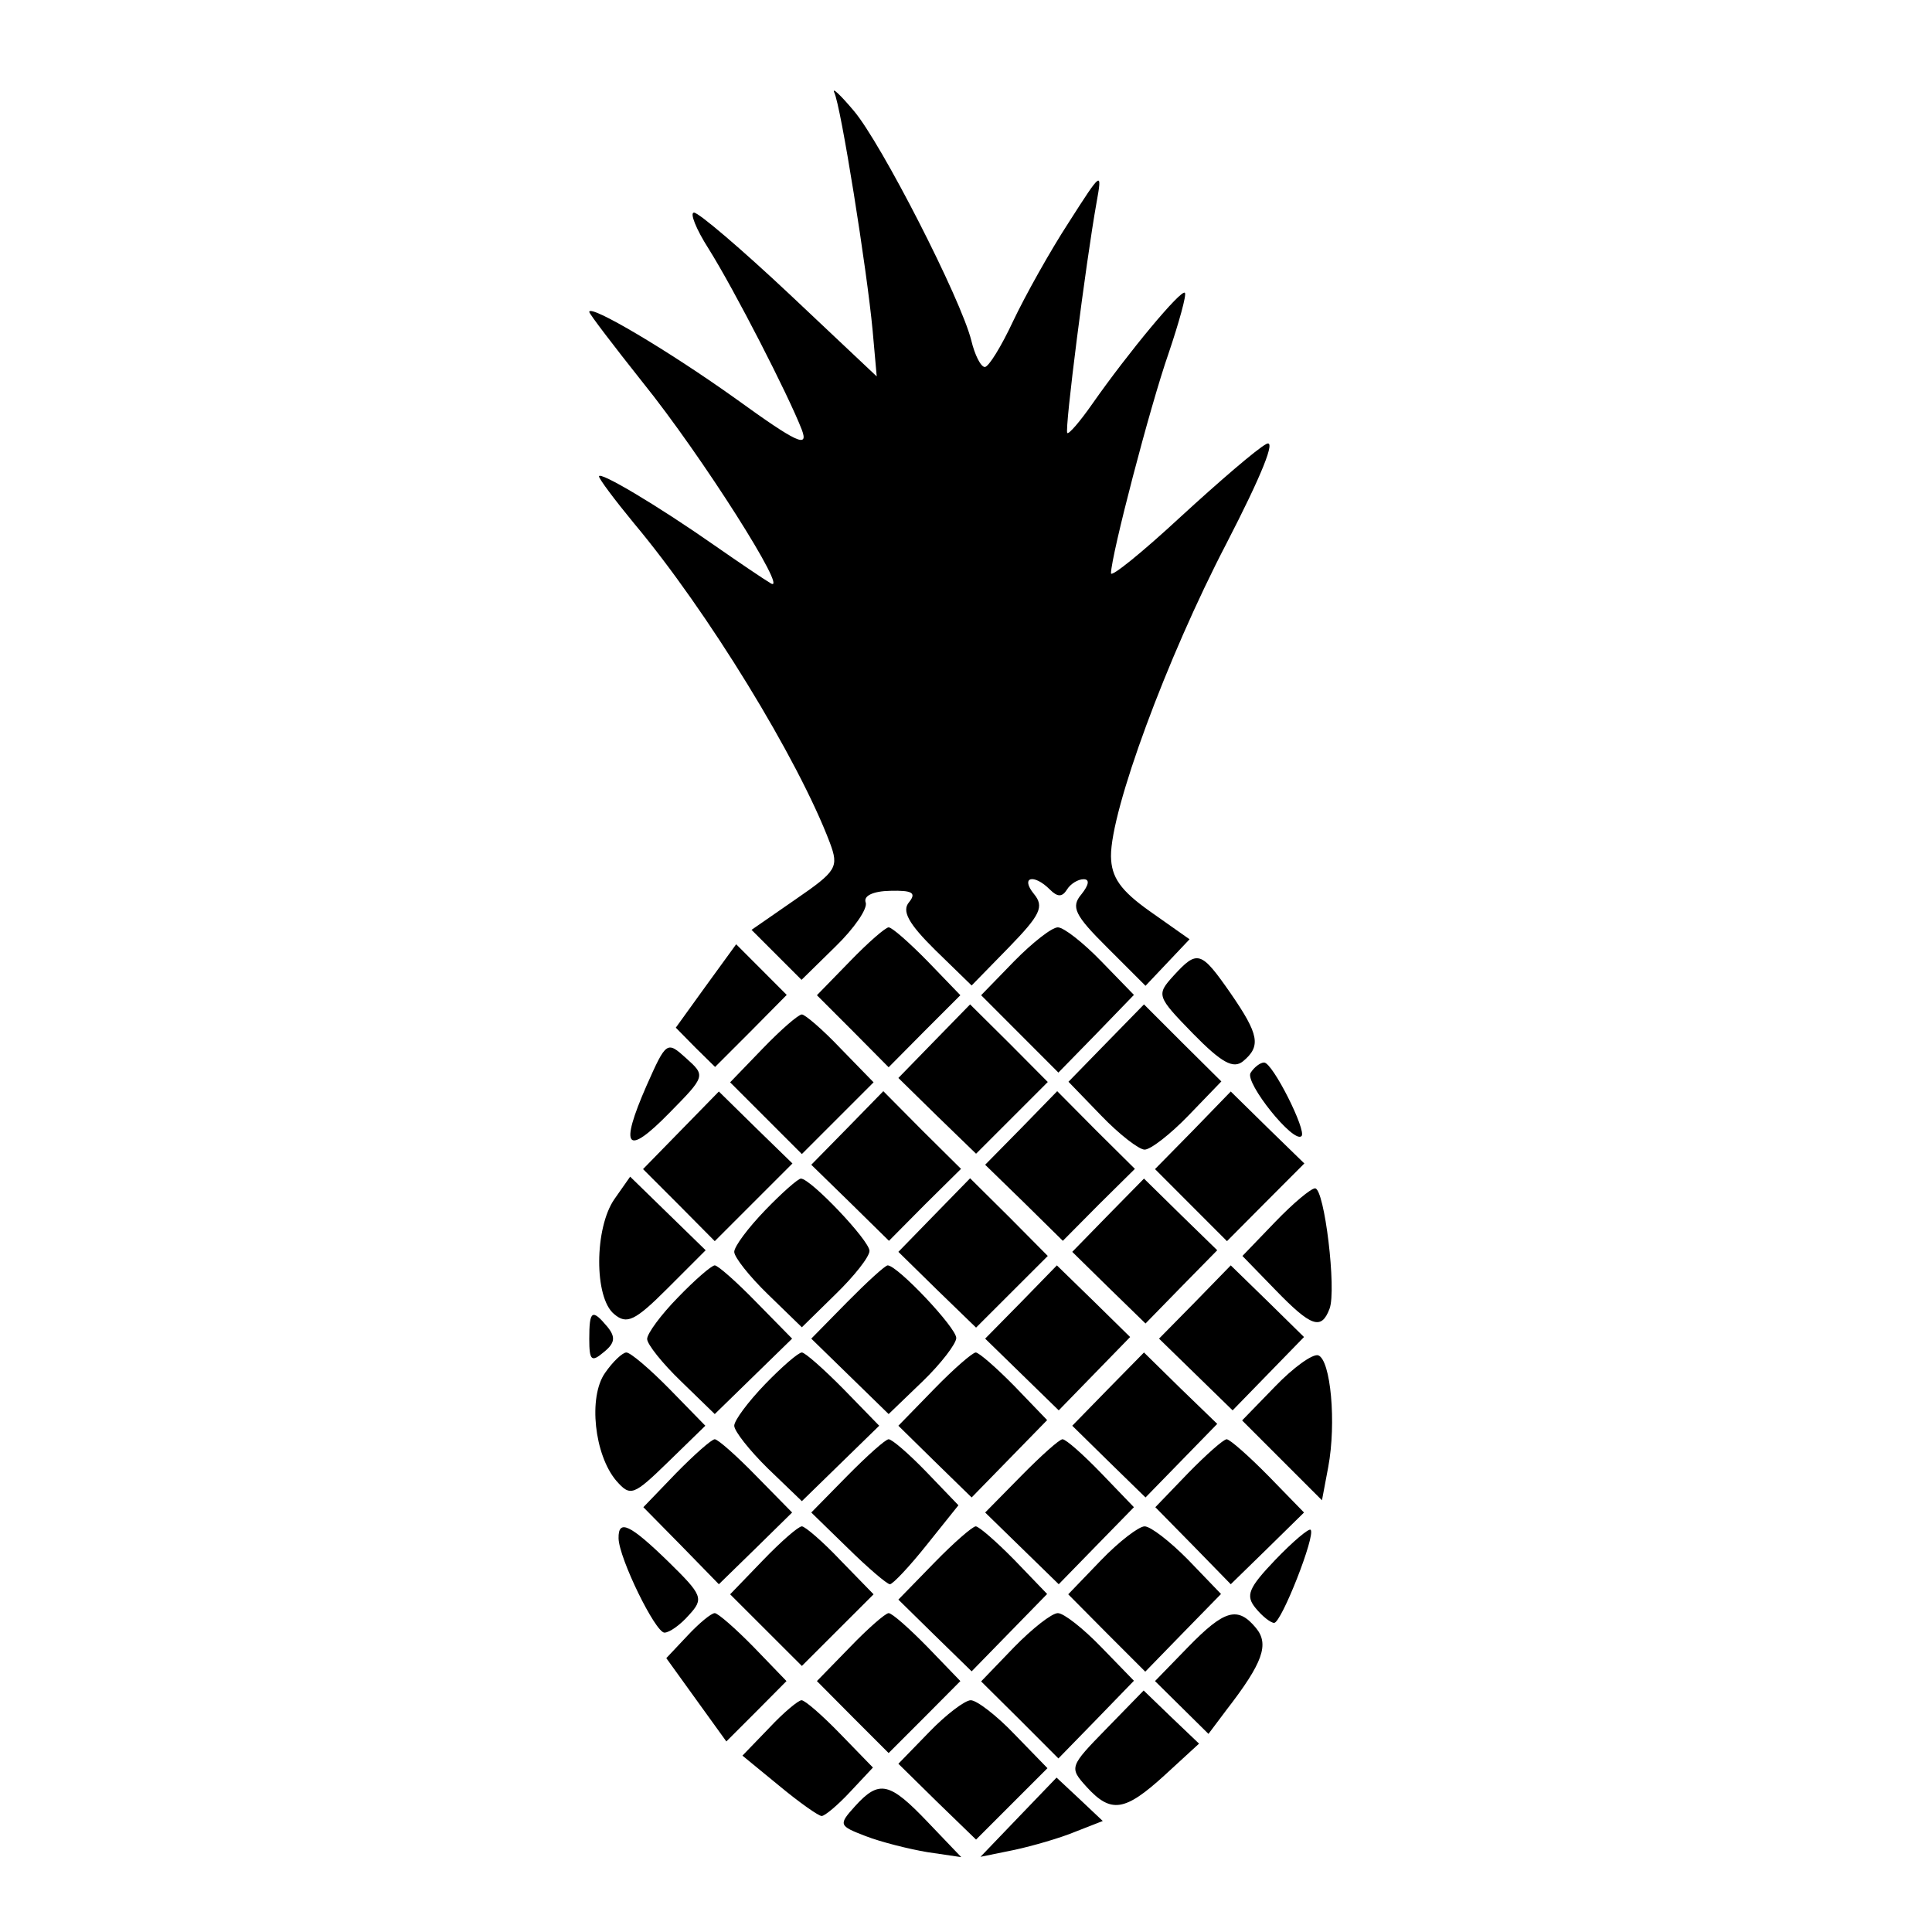
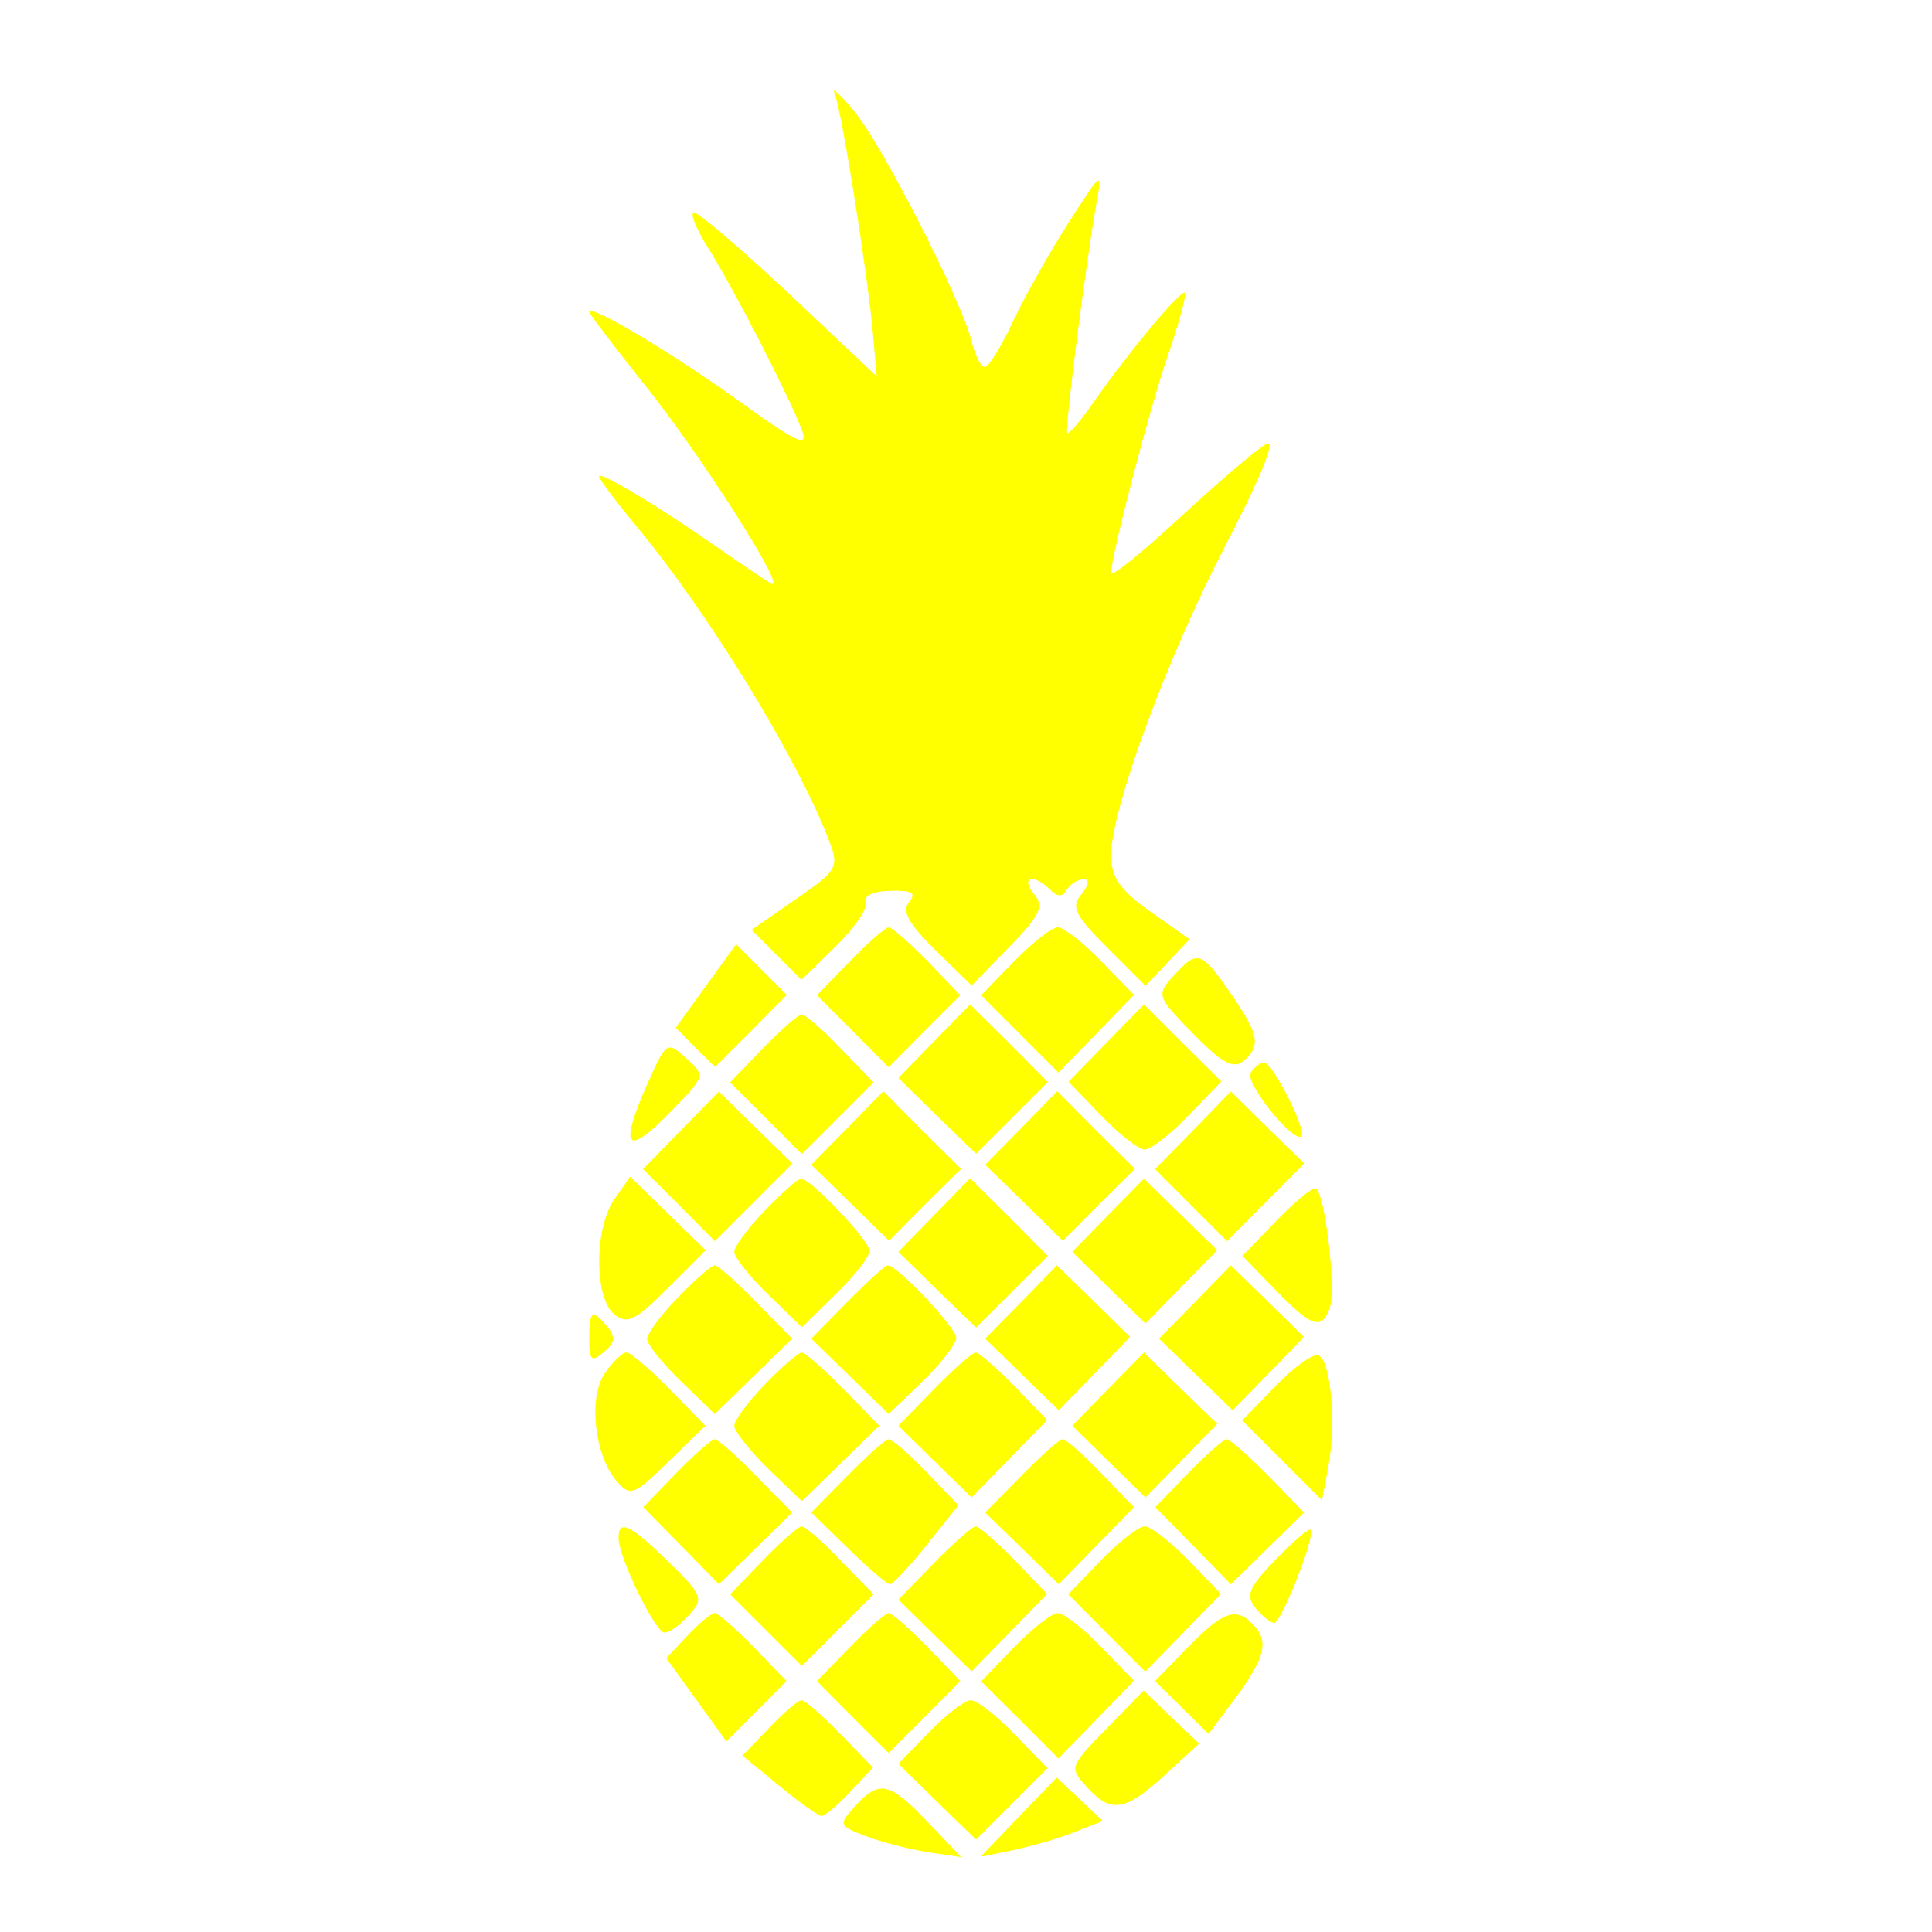
<svg xmlns="http://www.w3.org/2000/svg" width="24px" height="24px" viewBox="0 0 24 24" version="1.1">
  <g id="surface1">
-     <path style=" stroke:none;fill-rule:evenodd;fill:rgb(0%,0%,0%);fill-opacity:1;" d="M 10.363 1.148 C 10.445 1.309 10.77 3.352 10.84 4.105 L 10.891 4.676 L 9.809 3.656 C 9.215 3.098 8.68 2.641 8.621 2.641 C 8.566 2.641 8.645 2.844 8.805 3.094 C 9.121 3.598 9.793 4.906 9.961 5.34 C 10.047 5.57 9.902 5.504 9.145 4.957 C 8.309 4.359 7.32 3.773 7.32 3.875 C 7.32 3.898 7.621 4.293 7.984 4.75 C 8.715 5.656 9.816 7.395 9.574 7.246 C 9.488 7.195 9.176 6.984 8.879 6.777 C 8.164 6.277 7.441 5.848 7.441 5.918 C 7.441 5.949 7.637 6.211 7.875 6.5 C 8.789 7.59 9.914 9.426 10.309 10.469 C 10.422 10.773 10.395 10.82 9.883 11.172 L 9.336 11.551 L 9.957 12.172 L 10.379 11.758 C 10.613 11.531 10.781 11.285 10.754 11.211 C 10.723 11.129 10.844 11.07 11.059 11.066 C 11.332 11.059 11.387 11.09 11.293 11.207 C 11.199 11.316 11.285 11.473 11.617 11.801 L 12.07 12.242 L 12.535 11.766 C 12.926 11.363 12.973 11.262 12.844 11.105 C 12.672 10.895 12.84 10.848 13.043 11.051 C 13.137 11.145 13.195 11.145 13.254 11.051 C 13.297 10.98 13.391 10.922 13.461 10.922 C 13.539 10.922 13.527 10.992 13.434 11.109 C 13.301 11.266 13.348 11.367 13.754 11.77 L 14.23 12.246 L 14.777 11.668 L 14.289 11.324 C 13.918 11.062 13.805 10.898 13.801 10.637 C 13.797 10.066 14.492 8.18 15.234 6.754 C 15.672 5.906 15.859 5.445 15.73 5.516 C 15.617 5.574 15.141 5.984 14.664 6.422 C 14.188 6.863 13.801 7.176 13.801 7.121 C 13.805 6.895 14.285 5.051 14.516 4.391 C 14.648 4 14.742 3.66 14.719 3.637 C 14.672 3.59 14.016 4.379 13.57 5.016 C 13.418 5.234 13.277 5.398 13.258 5.379 C 13.223 5.34 13.488 3.266 13.621 2.52 C 13.695 2.113 13.684 2.125 13.277 2.762 C 13.043 3.121 12.734 3.676 12.586 3.988 C 12.438 4.305 12.281 4.559 12.234 4.559 C 12.184 4.559 12.109 4.41 12.066 4.23 C 11.938 3.715 10.945 1.773 10.605 1.375 C 10.441 1.18 10.332 1.078 10.363 1.148 M 10.559 11.941 L 10.148 12.363 L 10.594 12.809 L 11.039 13.258 L 11.484 12.809 L 11.93 12.363 L 11.523 11.941 C 11.297 11.711 11.082 11.52 11.039 11.52 C 11 11.52 10.781 11.711 10.559 11.941 M 12.598 11.941 L 12.188 12.363 L 13.148 13.324 L 13.617 12.844 L 14.086 12.359 L 13.68 11.941 C 13.457 11.711 13.215 11.52 13.141 11.52 C 13.066 11.52 12.824 11.711 12.598 11.941 M 8.77 12.246 L 8.395 12.766 L 8.637 13.012 L 8.883 13.254 L 9.328 12.809 L 9.773 12.359 L 9.145 11.73 L 8.77 12.246 M 14.578 12.121 C 14.363 12.359 14.367 12.375 14.82 12.84 C 15.176 13.203 15.32 13.281 15.441 13.184 C 15.668 12.996 15.641 12.852 15.285 12.336 C 14.918 11.809 14.875 11.797 14.578 12.121 M 11.605 12.934 L 11.16 13.391 L 11.641 13.863 L 12.125 14.332 L 13.016 13.441 L 12.535 12.957 L 12.051 12.477 L 11.605 12.934 M 13.742 12.957 L 13.273 13.438 L 13.68 13.859 C 13.902 14.09 14.148 14.281 14.219 14.281 C 14.293 14.281 14.539 14.09 14.762 13.859 L 15.172 13.434 L 14.691 12.957 L 14.211 12.477 L 13.742 12.957 M 9.477 13.023 L 9.07 13.445 L 9.961 14.336 L 10.852 13.445 L 10.441 13.023 C 10.219 12.789 10 12.602 9.961 12.602 C 9.918 12.602 9.703 12.789 9.477 13.023 M 8.031 13.488 C 7.691 14.266 7.781 14.371 8.316 13.824 C 8.766 13.367 8.766 13.363 8.523 13.145 C 8.285 12.93 8.277 12.934 8.031 13.488 M 15.535 13.328 C 15.461 13.449 16.07 14.211 16.168 14.113 C 16.234 14.047 15.809 13.199 15.703 13.199 C 15.656 13.199 15.578 13.258 15.535 13.328 M 8.457 14.043 L 7.988 14.523 L 8.434 14.969 L 8.879 15.418 L 9.844 14.453 L 9.387 14.008 L 8.93 13.559 L 8.457 14.043 M 10.527 14.012 L 10.078 14.469 L 10.562 14.941 L 11.043 15.414 L 11.488 14.965 L 11.938 14.52 L 11.453 14.039 L 10.973 13.555 L 10.527 14.012 M 12.688 14.012 L 12.238 14.469 L 12.723 14.941 L 13.203 15.414 L 13.648 14.965 L 14.098 14.52 L 13.613 14.039 L 13.133 13.555 L 12.688 14.012 M 14.82 14.043 L 14.348 14.523 L 15.242 15.418 L 15.723 14.934 L 16.203 14.453 L 15.746 14.008 L 15.289 13.559 L 14.82 14.043 M 7.633 14.895 C 7.383 15.254 7.379 16.121 7.629 16.324 C 7.785 16.457 7.887 16.41 8.289 16.008 L 8.766 15.531 L 7.828 14.617 L 7.633 14.895 M 9.504 15.035 C 9.293 15.254 9.121 15.484 9.121 15.551 C 9.121 15.617 9.309 15.855 9.539 16.078 L 9.961 16.488 L 10.379 16.078 C 10.609 15.855 10.801 15.613 10.801 15.539 C 10.801 15.41 10.07 14.641 9.949 14.641 C 9.914 14.641 9.715 14.816 9.504 15.035 M 11.605 15.094 L 11.16 15.551 L 11.641 16.023 L 12.125 16.492 L 13.016 15.602 L 12.535 15.117 L 12.051 14.637 L 11.605 15.094 M 13.766 15.094 L 13.32 15.551 L 13.773 15.996 L 14.23 16.441 L 14.676 15.984 L 15.121 15.531 L 14.664 15.086 L 14.211 14.641 L 13.766 15.094 M 15.84 15.18 L 15.434 15.602 L 15.84 16.02 C 16.289 16.484 16.414 16.527 16.516 16.258 C 16.605 16.027 16.453 14.762 16.336 14.762 C 16.285 14.762 16.062 14.949 15.84 15.18 M 8.422 16.117 C 8.211 16.332 8.039 16.566 8.039 16.633 C 8.039 16.699 8.23 16.938 8.461 17.16 L 8.879 17.566 L 9.84 16.629 L 9.395 16.176 C 9.152 15.926 8.918 15.719 8.879 15.719 C 8.84 15.719 8.633 15.898 8.422 16.117 M 10.523 16.176 L 10.078 16.629 L 11.039 17.566 L 11.461 17.16 C 11.691 16.938 11.879 16.691 11.879 16.621 C 11.879 16.492 11.148 15.719 11.027 15.719 C 10.996 15.719 10.77 15.926 10.523 16.176 M 12.684 16.176 L 12.238 16.629 L 13.152 17.52 L 13.594 17.066 L 14.039 16.609 L 13.586 16.164 L 13.129 15.719 L 12.684 16.176 M 14.844 16.176 L 14.398 16.629 L 15.312 17.52 L 15.754 17.066 L 16.199 16.609 L 15.746 16.164 L 15.289 15.719 L 14.844 16.176 M 7.32 16.633 C 7.32 16.902 7.348 16.926 7.5 16.797 C 7.641 16.684 7.648 16.609 7.547 16.484 C 7.355 16.254 7.32 16.277 7.32 16.633 M 7.516 17.055 C 7.305 17.355 7.383 18.074 7.656 18.395 C 7.832 18.594 7.867 18.582 8.301 18.16 L 8.762 17.711 L 8.316 17.254 C 8.07 17.004 7.832 16.801 7.781 16.801 C 7.734 16.801 7.613 16.914 7.516 17.055 M 9.504 17.195 C 9.293 17.414 9.121 17.645 9.121 17.711 C 9.121 17.777 9.309 18.016 9.539 18.242 L 9.961 18.648 L 10.922 17.711 L 10.477 17.254 C 10.23 17.004 10 16.801 9.961 16.801 C 9.918 16.801 9.715 16.977 9.504 17.195 M 11.605 17.254 L 11.16 17.711 L 11.613 18.156 L 12.07 18.602 L 13.008 17.641 L 12.602 17.219 C 12.375 16.988 12.16 16.801 12.121 16.801 C 12.082 16.801 11.848 17.004 11.605 17.254 M 13.766 17.254 L 13.32 17.711 L 13.773 18.156 L 14.23 18.602 L 15.121 17.688 L 14.664 17.246 L 14.211 16.801 L 13.766 17.254 M 15.84 17.223 L 15.43 17.645 L 16.422 18.637 L 16.5 18.223 C 16.602 17.676 16.531 16.891 16.375 16.836 C 16.305 16.816 16.066 16.988 15.84 17.223 M 8.398 18.301 L 7.992 18.723 L 8.461 19.199 L 8.93 19.68 L 9.387 19.234 L 9.84 18.789 L 9.395 18.336 C 9.152 18.086 8.918 17.879 8.879 17.879 C 8.84 17.879 8.625 18.07 8.398 18.301 M 10.523 18.336 L 10.078 18.789 L 10.535 19.234 C 10.785 19.48 11.02 19.68 11.055 19.68 C 11.09 19.68 11.297 19.461 11.512 19.191 L 11.906 18.699 L 11.512 18.289 C 11.293 18.062 11.082 17.879 11.039 17.879 C 11 17.879 10.77 18.086 10.523 18.336 M 12.684 18.336 L 12.238 18.789 L 13.152 19.68 L 13.621 19.199 L 14.086 18.723 L 13.68 18.301 C 13.457 18.07 13.242 17.879 13.199 17.879 C 13.16 17.879 12.93 18.086 12.684 18.336 M 14.758 18.301 L 14.352 18.723 L 14.82 19.199 L 15.289 19.68 L 15.746 19.234 L 16.199 18.789 L 15.758 18.336 C 15.512 18.086 15.277 17.879 15.238 17.879 C 15.199 17.879 14.984 18.07 14.758 18.301 M 7.684 19.109 C 7.688 19.355 8.141 20.281 8.254 20.281 C 8.316 20.281 8.453 20.184 8.559 20.062 C 8.746 19.859 8.727 19.816 8.305 19.402 C 7.824 18.934 7.68 18.867 7.684 19.109 M 9.477 19.383 L 9.07 19.805 L 9.961 20.695 L 10.852 19.805 L 10.441 19.383 C 10.219 19.148 10 18.961 9.961 18.961 C 9.918 18.961 9.703 19.148 9.477 19.383 M 11.605 19.414 L 11.16 19.871 L 11.613 20.316 L 12.07 20.762 L 13.008 19.801 L 12.602 19.379 C 12.375 19.148 12.16 18.961 12.121 18.961 C 12.082 18.961 11.848 19.164 11.605 19.414 M 13.676 19.383 L 13.27 19.805 L 13.746 20.285 L 14.227 20.766 L 14.699 20.281 L 15.168 19.801 L 14.762 19.379 C 14.535 19.148 14.293 18.961 14.219 18.961 C 14.148 18.961 13.902 19.148 13.676 19.383 M 15.844 19.375 C 15.508 19.727 15.469 19.82 15.598 19.977 C 15.68 20.078 15.785 20.16 15.828 20.16 C 15.918 20.16 16.348 19.066 16.281 19.004 C 16.262 18.98 16.062 19.148 15.844 19.375 M 8.539 20.32 L 8.277 20.598 L 8.648 21.113 L 9.023 21.633 L 9.398 21.258 L 9.77 20.883 L 9.363 20.461 C 9.137 20.23 8.918 20.039 8.879 20.039 C 8.836 20.039 8.684 20.164 8.539 20.32 M 10.559 20.461 L 10.148 20.883 L 10.594 21.332 L 11.039 21.777 L 11.484 21.332 L 11.93 20.883 L 11.523 20.461 C 11.297 20.23 11.082 20.039 11.039 20.039 C 11 20.039 10.781 20.23 10.559 20.461 M 12.598 20.461 L 12.188 20.887 L 12.668 21.363 L 13.148 21.844 L 13.617 21.363 L 14.086 20.879 L 13.68 20.461 C 13.457 20.23 13.215 20.039 13.141 20.039 C 13.066 20.039 12.824 20.23 12.598 20.461 M 14.758 20.461 L 14.348 20.883 L 15.012 21.539 L 15.238 21.238 C 15.688 20.656 15.77 20.426 15.602 20.223 C 15.375 19.949 15.211 19.996 14.758 20.461 M 13.742 21.477 C 13.285 21.945 13.281 21.957 13.496 22.195 C 13.801 22.531 13.973 22.504 14.469 22.051 L 14.895 21.66 L 14.551 21.332 L 14.207 21 L 13.742 21.477 M 9.555 21.465 L 9.223 21.809 L 9.68 22.184 C 9.93 22.391 10.168 22.559 10.207 22.559 C 10.246 22.559 10.406 22.426 10.562 22.258 L 10.844 21.957 L 10.438 21.539 C 10.215 21.309 10 21.121 9.957 21.121 C 9.918 21.121 9.734 21.273 9.555 21.465 M 11.543 21.516 L 11.16 21.91 L 11.641 22.383 L 12.125 22.852 L 13.012 21.965 L 12.602 21.543 C 12.379 21.309 12.133 21.121 12.059 21.121 C 11.988 21.121 11.754 21.297 11.543 21.516 M 12.652 22.574 L 12.18 23.066 L 12.602 22.98 C 12.832 22.93 13.172 22.832 13.359 22.754 L 13.699 22.621 L 13.414 22.352 L 13.125 22.082 L 12.652 22.574 M 10.621 22.438 C 10.414 22.668 10.418 22.68 10.754 22.809 C 10.945 22.883 11.289 22.969 11.52 23.008 L 11.941 23.07 L 11.527 22.637 C 11.051 22.137 10.922 22.105 10.621 22.438 " />
+     <path style=" stroke:none;fill-rule:evenodd;fill:rgb(100%,100%,0%);fill-opacity:1;" d="M 10.363 1.148 C 10.445 1.309 10.77 3.352 10.84 4.105 L 10.891 4.676 L 9.809 3.656 C 9.215 3.098 8.68 2.641 8.621 2.641 C 8.566 2.641 8.645 2.844 8.805 3.094 C 9.121 3.598 9.793 4.906 9.961 5.34 C 10.047 5.57 9.902 5.504 9.145 4.957 C 8.309 4.359 7.32 3.773 7.32 3.875 C 7.32 3.898 7.621 4.293 7.984 4.75 C 8.715 5.656 9.816 7.395 9.574 7.246 C 9.488 7.195 9.176 6.984 8.879 6.777 C 8.164 6.277 7.441 5.848 7.441 5.918 C 7.441 5.949 7.637 6.211 7.875 6.5 C 8.789 7.59 9.914 9.426 10.309 10.469 C 10.422 10.773 10.395 10.82 9.883 11.172 L 9.336 11.551 L 9.957 12.172 L 10.379 11.758 C 10.613 11.531 10.781 11.285 10.754 11.211 C 10.723 11.129 10.844 11.07 11.059 11.066 C 11.332 11.059 11.387 11.09 11.293 11.207 C 11.199 11.316 11.285 11.473 11.617 11.801 L 12.07 12.242 L 12.535 11.766 C 12.926 11.363 12.973 11.262 12.844 11.105 C 12.672 10.895 12.84 10.848 13.043 11.051 C 13.137 11.145 13.195 11.145 13.254 11.051 C 13.297 10.98 13.391 10.922 13.461 10.922 C 13.539 10.922 13.527 10.992 13.434 11.109 C 13.301 11.266 13.348 11.367 13.754 11.77 L 14.23 12.246 L 14.777 11.668 L 14.289 11.324 C 13.918 11.062 13.805 10.898 13.801 10.637 C 13.797 10.066 14.492 8.18 15.234 6.754 C 15.672 5.906 15.859 5.445 15.73 5.516 C 15.617 5.574 15.141 5.984 14.664 6.422 C 14.188 6.863 13.801 7.176 13.801 7.121 C 13.805 6.895 14.285 5.051 14.516 4.391 C 14.648 4 14.742 3.66 14.719 3.637 C 14.672 3.59 14.016 4.379 13.57 5.016 C 13.418 5.234 13.277 5.398 13.258 5.379 C 13.223 5.34 13.488 3.266 13.621 2.52 C 13.695 2.113 13.684 2.125 13.277 2.762 C 13.043 3.121 12.734 3.676 12.586 3.988 C 12.438 4.305 12.281 4.559 12.234 4.559 C 12.184 4.559 12.109 4.41 12.066 4.23 C 11.938 3.715 10.945 1.773 10.605 1.375 C 10.441 1.18 10.332 1.078 10.363 1.148 M 10.559 11.941 L 10.148 12.363 L 10.594 12.809 L 11.039 13.258 L 11.484 12.809 L 11.93 12.363 L 11.523 11.941 C 11.297 11.711 11.082 11.52 11.039 11.52 C 11 11.52 10.781 11.711 10.559 11.941 M 12.598 11.941 L 12.188 12.363 L 13.148 13.324 L 13.617 12.844 L 14.086 12.359 L 13.68 11.941 C 13.457 11.711 13.215 11.52 13.141 11.52 C 13.066 11.52 12.824 11.711 12.598 11.941 M 8.77 12.246 L 8.395 12.766 L 8.637 13.012 L 8.883 13.254 L 9.328 12.809 L 9.773 12.359 L 9.145 11.73 L 8.77 12.246 M 14.578 12.121 C 14.363 12.359 14.367 12.375 14.82 12.84 C 15.176 13.203 15.32 13.281 15.441 13.184 C 15.668 12.996 15.641 12.852 15.285 12.336 C 14.918 11.809 14.875 11.797 14.578 12.121 M 11.605 12.934 L 11.16 13.391 L 11.641 13.863 L 12.125 14.332 L 13.016 13.441 L 12.535 12.957 L 12.051 12.477 L 11.605 12.934 M 13.742 12.957 L 13.273 13.438 L 13.68 13.859 C 13.902 14.09 14.148 14.281 14.219 14.281 C 14.293 14.281 14.539 14.09 14.762 13.859 L 15.172 13.434 L 14.691 12.957 L 14.211 12.477 L 13.742 12.957 M 9.477 13.023 L 9.07 13.445 L 9.961 14.336 L 10.852 13.445 L 10.441 13.023 C 10.219 12.789 10 12.602 9.961 12.602 C 9.918 12.602 9.703 12.789 9.477 13.023 M 8.031 13.488 C 7.691 14.266 7.781 14.371 8.316 13.824 C 8.766 13.367 8.766 13.363 8.523 13.145 C 8.285 12.93 8.277 12.934 8.031 13.488 M 15.535 13.328 C 15.461 13.449 16.07 14.211 16.168 14.113 C 16.234 14.047 15.809 13.199 15.703 13.199 C 15.656 13.199 15.578 13.258 15.535 13.328 M 8.457 14.043 L 7.988 14.523 L 8.434 14.969 L 8.879 15.418 L 9.844 14.453 L 9.387 14.008 L 8.93 13.559 L 8.457 14.043 M 10.527 14.012 L 10.078 14.469 L 10.562 14.941 L 11.043 15.414 L 11.488 14.965 L 11.938 14.52 L 11.453 14.039 L 10.973 13.555 L 10.527 14.012 M 12.688 14.012 L 12.238 14.469 L 12.723 14.941 L 13.203 15.414 L 13.648 14.965 L 14.098 14.52 L 13.613 14.039 L 13.133 13.555 L 12.688 14.012 M 14.82 14.043 L 14.348 14.523 L 15.242 15.418 L 15.723 14.934 L 16.203 14.453 L 15.746 14.008 L 15.289 13.559 L 14.82 14.043 M 7.633 14.895 C 7.383 15.254 7.379 16.121 7.629 16.324 C 7.785 16.457 7.887 16.41 8.289 16.008 L 8.766 15.531 L 7.828 14.617 L 7.633 14.895 M 9.504 15.035 C 9.293 15.254 9.121 15.484 9.121 15.551 C 9.121 15.617 9.309 15.855 9.539 16.078 L 9.961 16.488 L 10.379 16.078 C 10.609 15.855 10.801 15.613 10.801 15.539 C 10.801 15.41 10.07 14.641 9.949 14.641 C 9.914 14.641 9.715 14.816 9.504 15.035 M 11.605 15.094 L 11.16 15.551 L 11.641 16.023 L 12.125 16.492 L 13.016 15.602 L 12.535 15.117 L 12.051 14.637 L 11.605 15.094 M 13.766 15.094 L 13.32 15.551 L 13.773 15.996 L 14.23 16.441 L 14.676 15.984 L 15.121 15.531 L 14.664 15.086 L 14.211 14.641 L 13.766 15.094 M 15.84 15.18 L 15.434 15.602 L 15.84 16.02 C 16.289 16.484 16.414 16.527 16.516 16.258 C 16.605 16.027 16.453 14.762 16.336 14.762 C 16.285 14.762 16.062 14.949 15.84 15.18 M 8.422 16.117 C 8.211 16.332 8.039 16.566 8.039 16.633 C 8.039 16.699 8.23 16.938 8.461 17.16 L 8.879 17.566 L 9.84 16.629 L 9.395 16.176 C 9.152 15.926 8.918 15.719 8.879 15.719 C 8.84 15.719 8.633 15.898 8.422 16.117 M 10.523 16.176 L 10.078 16.629 L 11.039 17.566 L 11.461 17.16 C 11.691 16.938 11.879 16.691 11.879 16.621 C 11.879 16.492 11.148 15.719 11.027 15.719 C 10.996 15.719 10.77 15.926 10.523 16.176 M 12.684 16.176 L 12.238 16.629 L 13.152 17.52 L 13.594 17.066 L 14.039 16.609 L 13.586 16.164 L 13.129 15.719 L 12.684 16.176 M 14.844 16.176 L 14.398 16.629 L 15.312 17.52 L 15.754 17.066 L 16.199 16.609 L 15.746 16.164 L 15.289 15.719 L 14.844 16.176 M 7.32 16.633 C 7.32 16.902 7.348 16.926 7.5 16.797 C 7.641 16.684 7.648 16.609 7.547 16.484 C 7.355 16.254 7.32 16.277 7.32 16.633 M 7.516 17.055 C 7.305 17.355 7.383 18.074 7.656 18.395 C 7.832 18.594 7.867 18.582 8.301 18.16 L 8.762 17.711 L 8.316 17.254 C 8.07 17.004 7.832 16.801 7.781 16.801 C 7.734 16.801 7.613 16.914 7.516 17.055 M 9.504 17.195 C 9.293 17.414 9.121 17.645 9.121 17.711 C 9.121 17.777 9.309 18.016 9.539 18.242 L 9.961 18.648 L 10.922 17.711 L 10.477 17.254 C 10.23 17.004 10 16.801 9.961 16.801 C 9.918 16.801 9.715 16.977 9.504 17.195 M 11.605 17.254 L 11.16 17.711 L 11.613 18.156 L 12.07 18.602 L 13.008 17.641 L 12.602 17.219 C 12.375 16.988 12.16 16.801 12.121 16.801 C 12.082 16.801 11.848 17.004 11.605 17.254 M 13.766 17.254 L 13.32 17.711 L 13.773 18.156 L 14.23 18.602 L 15.121 17.688 L 14.664 17.246 L 14.211 16.801 L 13.766 17.254 M 15.84 17.223 L 15.43 17.645 L 16.422 18.637 L 16.5 18.223 C 16.602 17.676 16.531 16.891 16.375 16.836 C 16.305 16.816 16.066 16.988 15.84 17.223 M 8.398 18.301 L 7.992 18.723 L 8.461 19.199 L 8.93 19.68 L 9.387 19.234 L 9.84 18.789 L 9.395 18.336 C 9.152 18.086 8.918 17.879 8.879 17.879 C 8.84 17.879 8.625 18.07 8.398 18.301 M 10.523 18.336 L 10.078 18.789 L 10.535 19.234 C 10.785 19.48 11.02 19.68 11.055 19.68 C 11.09 19.68 11.297 19.461 11.512 19.191 L 11.906 18.699 L 11.512 18.289 C 11.293 18.062 11.082 17.879 11.039 17.879 C 11 17.879 10.77 18.086 10.523 18.336 M 12.684 18.336 L 12.238 18.789 L 13.152 19.68 L 13.621 19.199 L 14.086 18.723 L 13.68 18.301 C 13.457 18.07 13.242 17.879 13.199 17.879 C 13.16 17.879 12.93 18.086 12.684 18.336 M 14.758 18.301 L 14.352 18.723 L 14.82 19.199 L 15.289 19.68 L 15.746 19.234 L 16.199 18.789 L 15.758 18.336 C 15.512 18.086 15.277 17.879 15.238 17.879 C 15.199 17.879 14.984 18.07 14.758 18.301 M 7.684 19.109 C 7.688 19.355 8.141 20.281 8.254 20.281 C 8.316 20.281 8.453 20.184 8.559 20.062 C 8.746 19.859 8.727 19.816 8.305 19.402 C 7.824 18.934 7.68 18.867 7.684 19.109 M 9.477 19.383 L 9.07 19.805 L 9.961 20.695 L 10.852 19.805 L 10.441 19.383 C 10.219 19.148 10 18.961 9.961 18.961 C 9.918 18.961 9.703 19.148 9.477 19.383 M 11.605 19.414 L 11.16 19.871 L 11.613 20.316 L 12.07 20.762 L 13.008 19.801 L 12.602 19.379 C 12.375 19.148 12.16 18.961 12.121 18.961 C 12.082 18.961 11.848 19.164 11.605 19.414 M 13.676 19.383 L 13.27 19.805 L 13.746 20.285 L 14.227 20.766 L 14.699 20.281 L 15.168 19.801 L 14.762 19.379 C 14.535 19.148 14.293 18.961 14.219 18.961 C 14.148 18.961 13.902 19.148 13.676 19.383 M 15.844 19.375 C 15.508 19.727 15.469 19.82 15.598 19.977 C 15.68 20.078 15.785 20.16 15.828 20.16 C 15.918 20.16 16.348 19.066 16.281 19.004 C 16.262 18.98 16.062 19.148 15.844 19.375 M 8.539 20.32 L 8.277 20.598 L 8.648 21.113 L 9.023 21.633 L 9.398 21.258 L 9.77 20.883 L 9.363 20.461 C 9.137 20.23 8.918 20.039 8.879 20.039 C 8.836 20.039 8.684 20.164 8.539 20.32 M 10.559 20.461 L 10.148 20.883 L 10.594 21.332 L 11.039 21.777 L 11.484 21.332 L 11.93 20.883 L 11.523 20.461 C 11.297 20.23 11.082 20.039 11.039 20.039 C 11 20.039 10.781 20.23 10.559 20.461 M 12.598 20.461 L 12.188 20.887 L 12.668 21.363 L 13.148 21.844 L 13.617 21.363 L 14.086 20.879 L 13.68 20.461 C 13.457 20.23 13.215 20.039 13.141 20.039 C 13.066 20.039 12.824 20.23 12.598 20.461 M 14.758 20.461 L 14.348 20.883 L 15.012 21.539 L 15.238 21.238 C 15.688 20.656 15.77 20.426 15.602 20.223 C 15.375 19.949 15.211 19.996 14.758 20.461 M 13.742 21.477 C 13.285 21.945 13.281 21.957 13.496 22.195 C 13.801 22.531 13.973 22.504 14.469 22.051 L 14.895 21.66 L 14.551 21.332 L 14.207 21 L 13.742 21.477 M 9.555 21.465 L 9.223 21.809 L 9.68 22.184 C 9.93 22.391 10.168 22.559 10.207 22.559 C 10.246 22.559 10.406 22.426 10.562 22.258 L 10.844 21.957 L 10.438 21.539 C 10.215 21.309 10 21.121 9.957 21.121 C 9.918 21.121 9.734 21.273 9.555 21.465 M 11.543 21.516 L 11.16 21.91 L 11.641 22.383 L 12.125 22.852 L 13.012 21.965 L 12.602 21.543 C 12.379 21.309 12.133 21.121 12.059 21.121 C 11.988 21.121 11.754 21.297 11.543 21.516 M 12.652 22.574 L 12.18 23.066 L 12.602 22.98 C 12.832 22.93 13.172 22.832 13.359 22.754 L 13.699 22.621 L 13.414 22.352 L 13.125 22.082 L 12.652 22.574 M 10.621 22.438 C 10.414 22.668 10.418 22.68 10.754 22.809 C 10.945 22.883 11.289 22.969 11.52 23.008 L 11.941 23.07 L 11.527 22.637 C 11.051 22.137 10.922 22.105 10.621 22.438 " />
  </g>
</svg>
